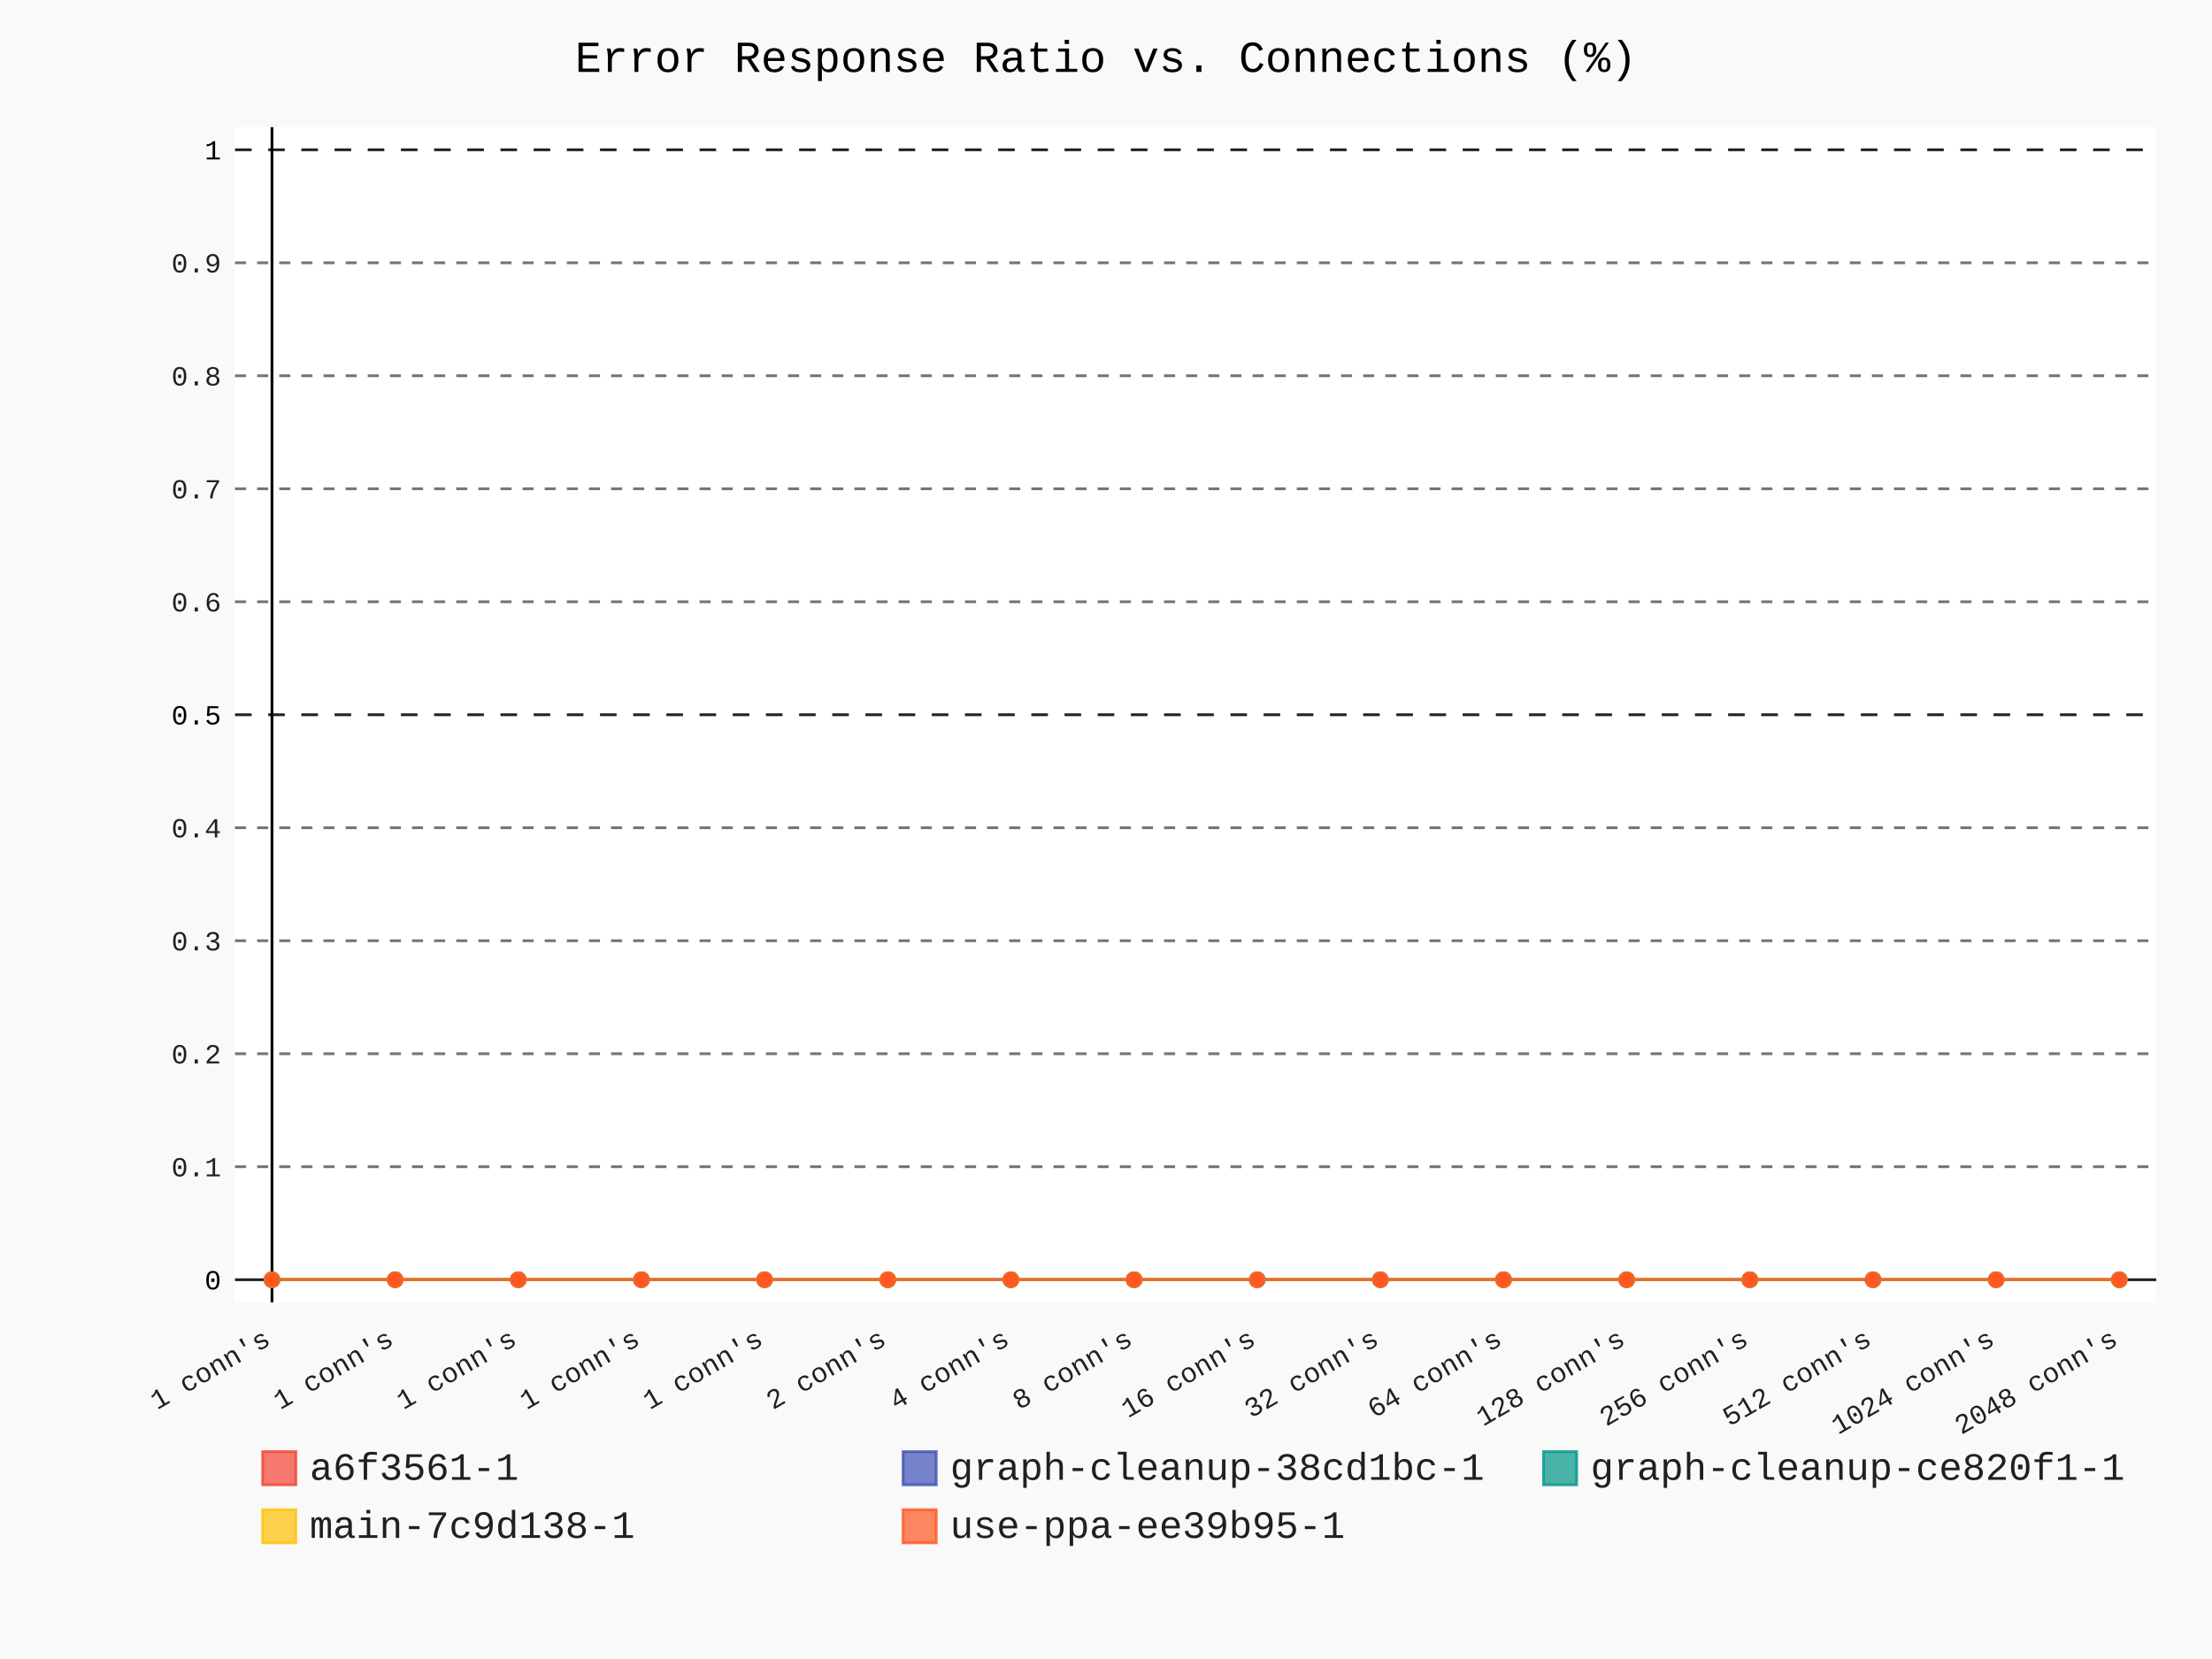
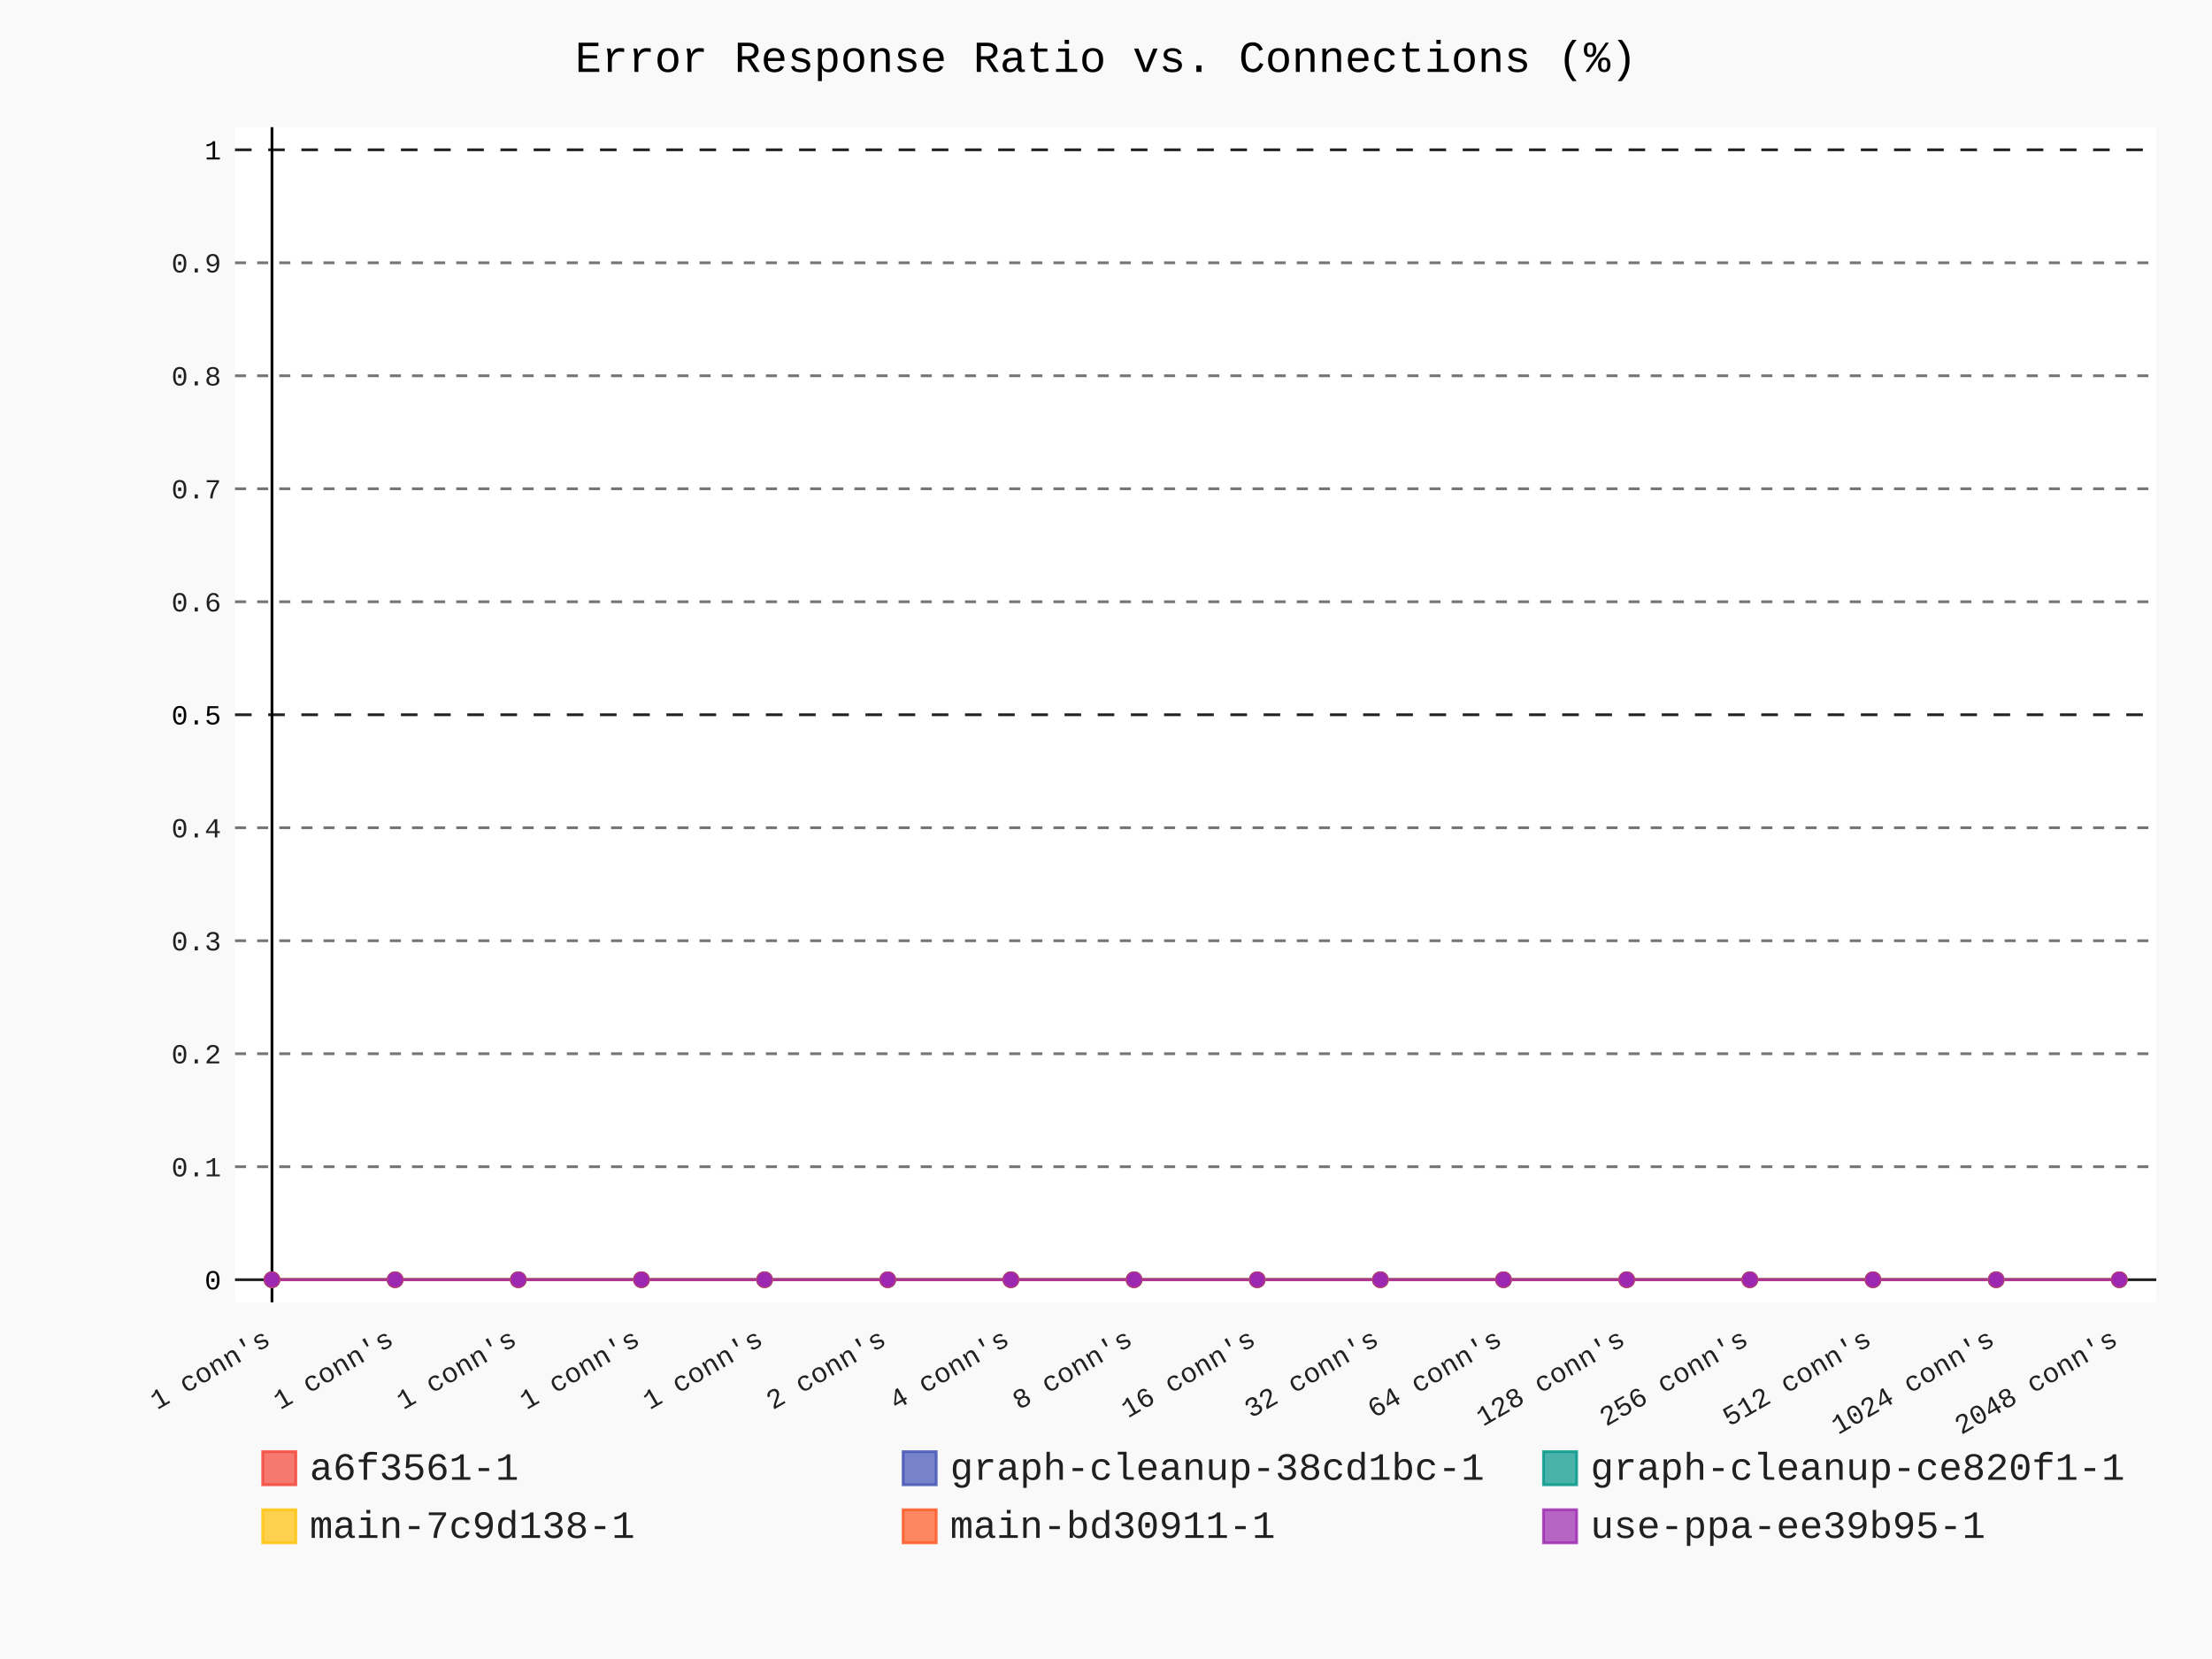
- <svg xmlns="http://www.w3.org/2000/svg" id="chart-0acc16f1-f25a-42e2-8c86-a834b4775a4c" class="pygal-chart" viewBox="0 0 800 600">
+ <svg xmlns="http://www.w3.org/2000/svg" id="chart-560b4130-63dd-4e2c-a34d-e98004ca2167" class="pygal-chart" viewBox="0 0 800 600">
  <defs>
-     <style type="text/css">#chart-0acc16f1-f25a-42e2-8c86-a834b4775a4c{-webkit-user-select:none;-webkit-font-smoothing:antialiased;font-family:Consolas,"Liberation Mono",Menlo,Courier,monospace}#chart-0acc16f1-f25a-42e2-8c86-a834b4775a4c .title{font-family:Consolas,"Liberation Mono",Menlo,Courier,monospace;font-size:16px}#chart-0acc16f1-f25a-42e2-8c86-a834b4775a4c .legends .legend text{font-family:Consolas,"Liberation Mono",Menlo,Courier,monospace;font-size:14px}#chart-0acc16f1-f25a-42e2-8c86-a834b4775a4c .axis text{font-family:Consolas,"Liberation Mono",Menlo,Courier,monospace;font-size:10px}#chart-0acc16f1-f25a-42e2-8c86-a834b4775a4c .axis text.major{font-family:Consolas,"Liberation Mono",Menlo,Courier,monospace;font-size:10px}#chart-0acc16f1-f25a-42e2-8c86-a834b4775a4c .text-overlay text.value{font-family:Consolas,"Liberation Mono",Menlo,Courier,monospace;font-size:16px}#chart-0acc16f1-f25a-42e2-8c86-a834b4775a4c .text-overlay text.label{font-family:Consolas,"Liberation Mono",Menlo,Courier,monospace;font-size:10px}#chart-0acc16f1-f25a-42e2-8c86-a834b4775a4c .tooltip{font-family:Consolas,"Liberation Mono",Menlo,Courier,monospace;font-size:14px}#chart-0acc16f1-f25a-42e2-8c86-a834b4775a4c text.no_data{font-family:Consolas,"Liberation Mono",Menlo,Courier,monospace;font-size:64px}
- #chart-0acc16f1-f25a-42e2-8c86-a834b4775a4c{background-color:rgba(249,249,249,1)}#chart-0acc16f1-f25a-42e2-8c86-a834b4775a4c path,#chart-0acc16f1-f25a-42e2-8c86-a834b4775a4c line,#chart-0acc16f1-f25a-42e2-8c86-a834b4775a4c rect,#chart-0acc16f1-f25a-42e2-8c86-a834b4775a4c circle{-webkit-transition:150ms;-moz-transition:150ms;transition:150ms}#chart-0acc16f1-f25a-42e2-8c86-a834b4775a4c .graph &gt; .background{fill:rgba(249,249,249,1)}#chart-0acc16f1-f25a-42e2-8c86-a834b4775a4c .plot &gt; .background{fill:rgba(255,255,255,1)}#chart-0acc16f1-f25a-42e2-8c86-a834b4775a4c .graph{fill:rgba(0,0,0,.87)}#chart-0acc16f1-f25a-42e2-8c86-a834b4775a4c text.no_data{fill:rgba(0,0,0,1)}#chart-0acc16f1-f25a-42e2-8c86-a834b4775a4c .title{fill:rgba(0,0,0,1)}#chart-0acc16f1-f25a-42e2-8c86-a834b4775a4c .legends .legend text{fill:rgba(0,0,0,.87)}#chart-0acc16f1-f25a-42e2-8c86-a834b4775a4c .legends .legend:hover text{fill:rgba(0,0,0,1)}#chart-0acc16f1-f25a-42e2-8c86-a834b4775a4c .axis .line{stroke:rgba(0,0,0,1)}#chart-0acc16f1-f25a-42e2-8c86-a834b4775a4c .axis .guide.line{stroke:rgba(0,0,0,.54)}#chart-0acc16f1-f25a-42e2-8c86-a834b4775a4c .axis .major.line{stroke:rgba(0,0,0,.87)}#chart-0acc16f1-f25a-42e2-8c86-a834b4775a4c .axis text.major{fill:rgba(0,0,0,1)}#chart-0acc16f1-f25a-42e2-8c86-a834b4775a4c .axis.y .guides:hover .guide.line,#chart-0acc16f1-f25a-42e2-8c86-a834b4775a4c .line-graph .axis.x .guides:hover .guide.line,#chart-0acc16f1-f25a-42e2-8c86-a834b4775a4c .stackedline-graph .axis.x .guides:hover .guide.line,#chart-0acc16f1-f25a-42e2-8c86-a834b4775a4c .xy-graph .axis.x .guides:hover .guide.line{stroke:rgba(0,0,0,1)}#chart-0acc16f1-f25a-42e2-8c86-a834b4775a4c .axis .guides:hover text{fill:rgba(0,0,0,1)}#chart-0acc16f1-f25a-42e2-8c86-a834b4775a4c .reactive{fill-opacity:.7;stroke-opacity:.8}#chart-0acc16f1-f25a-42e2-8c86-a834b4775a4c .ci{stroke:rgba(0,0,0,.87)}#chart-0acc16f1-f25a-42e2-8c86-a834b4775a4c .reactive.active,#chart-0acc16f1-f25a-42e2-8c86-a834b4775a4c .active .reactive{fill-opacity:.8;stroke-opacity:.9;stroke-width:4}#chart-0acc16f1-f25a-42e2-8c86-a834b4775a4c .ci .reactive.active{stroke-width:1.5}#chart-0acc16f1-f25a-42e2-8c86-a834b4775a4c .series text{fill:rgba(0,0,0,1)}#chart-0acc16f1-f25a-42e2-8c86-a834b4775a4c .tooltip rect{fill:rgba(255,255,255,1);stroke:rgba(0,0,0,1);-webkit-transition:opacity 150ms;-moz-transition:opacity 150ms;transition:opacity 150ms}#chart-0acc16f1-f25a-42e2-8c86-a834b4775a4c .tooltip .label{fill:rgba(0,0,0,.87)}#chart-0acc16f1-f25a-42e2-8c86-a834b4775a4c .tooltip .label{fill:rgba(0,0,0,.87)}#chart-0acc16f1-f25a-42e2-8c86-a834b4775a4c .tooltip .legend{font-size:.8em;fill:rgba(0,0,0,.54)}#chart-0acc16f1-f25a-42e2-8c86-a834b4775a4c .tooltip .x_label{font-size:.6em;fill:rgba(0,0,0,1)}#chart-0acc16f1-f25a-42e2-8c86-a834b4775a4c .tooltip .xlink{font-size:.5em;text-decoration:underline}#chart-0acc16f1-f25a-42e2-8c86-a834b4775a4c .tooltip .value{font-size:1.5em}#chart-0acc16f1-f25a-42e2-8c86-a834b4775a4c .bound{font-size:.5em}#chart-0acc16f1-f25a-42e2-8c86-a834b4775a4c .max-value{font-size:.75em;fill:rgba(0,0,0,.54)}#chart-0acc16f1-f25a-42e2-8c86-a834b4775a4c .map-element{fill:rgba(255,255,255,1);stroke:rgba(0,0,0,.54) !important}#chart-0acc16f1-f25a-42e2-8c86-a834b4775a4c .map-element .reactive{fill-opacity:inherit;stroke-opacity:inherit}#chart-0acc16f1-f25a-42e2-8c86-a834b4775a4c .color-0,#chart-0acc16f1-f25a-42e2-8c86-a834b4775a4c .color-0 a:visited{stroke:#F44336;fill:#F44336}#chart-0acc16f1-f25a-42e2-8c86-a834b4775a4c .color-1,#chart-0acc16f1-f25a-42e2-8c86-a834b4775a4c .color-1 a:visited{stroke:#3F51B5;fill:#3F51B5}#chart-0acc16f1-f25a-42e2-8c86-a834b4775a4c .color-2,#chart-0acc16f1-f25a-42e2-8c86-a834b4775a4c .color-2 a:visited{stroke:#009688;fill:#009688}#chart-0acc16f1-f25a-42e2-8c86-a834b4775a4c .color-3,#chart-0acc16f1-f25a-42e2-8c86-a834b4775a4c .color-3 a:visited{stroke:#FFC107;fill:#FFC107}#chart-0acc16f1-f25a-42e2-8c86-a834b4775a4c .color-4,#chart-0acc16f1-f25a-42e2-8c86-a834b4775a4c .color-4 a:visited{stroke:#FF5722;fill:#FF5722}#chart-0acc16f1-f25a-42e2-8c86-a834b4775a4c .text-overlay .color-0 text{fill:black}#chart-0acc16f1-f25a-42e2-8c86-a834b4775a4c .text-overlay .color-1 text{fill:black}#chart-0acc16f1-f25a-42e2-8c86-a834b4775a4c .text-overlay .color-2 text{fill:black}#chart-0acc16f1-f25a-42e2-8c86-a834b4775a4c .text-overlay .color-3 text{fill:black}#chart-0acc16f1-f25a-42e2-8c86-a834b4775a4c .text-overlay .color-4 text{fill:black}
- #chart-0acc16f1-f25a-42e2-8c86-a834b4775a4c text.no_data{text-anchor:middle}#chart-0acc16f1-f25a-42e2-8c86-a834b4775a4c .guide.line{fill:none}#chart-0acc16f1-f25a-42e2-8c86-a834b4775a4c .centered{text-anchor:middle}#chart-0acc16f1-f25a-42e2-8c86-a834b4775a4c .title{text-anchor:middle}#chart-0acc16f1-f25a-42e2-8c86-a834b4775a4c .legends .legend text{fill-opacity:1}#chart-0acc16f1-f25a-42e2-8c86-a834b4775a4c .axis.x text{text-anchor:middle}#chart-0acc16f1-f25a-42e2-8c86-a834b4775a4c .axis.x:not(.web) text[transform]{text-anchor:start}#chart-0acc16f1-f25a-42e2-8c86-a834b4775a4c .axis.x:not(.web) text[transform].backwards{text-anchor:end}#chart-0acc16f1-f25a-42e2-8c86-a834b4775a4c .axis.y text{text-anchor:end}#chart-0acc16f1-f25a-42e2-8c86-a834b4775a4c .axis.y text[transform].backwards{text-anchor:start}#chart-0acc16f1-f25a-42e2-8c86-a834b4775a4c .axis.y2 text{text-anchor:start}#chart-0acc16f1-f25a-42e2-8c86-a834b4775a4c .axis.y2 text[transform].backwards{text-anchor:end}#chart-0acc16f1-f25a-42e2-8c86-a834b4775a4c .axis .guide.line{stroke-dasharray:4,4}#chart-0acc16f1-f25a-42e2-8c86-a834b4775a4c .axis .major.guide.line{stroke-dasharray:6,6}#chart-0acc16f1-f25a-42e2-8c86-a834b4775a4c .horizontal .axis.y .guide.line,#chart-0acc16f1-f25a-42e2-8c86-a834b4775a4c .horizontal .axis.y2 .guide.line,#chart-0acc16f1-f25a-42e2-8c86-a834b4775a4c .vertical .axis.x .guide.line{opacity:0}#chart-0acc16f1-f25a-42e2-8c86-a834b4775a4c .horizontal .axis.always_show .guide.line,#chart-0acc16f1-f25a-42e2-8c86-a834b4775a4c .vertical .axis.always_show .guide.line{opacity:1 !important}#chart-0acc16f1-f25a-42e2-8c86-a834b4775a4c .axis.y .guides:hover .guide.line,#chart-0acc16f1-f25a-42e2-8c86-a834b4775a4c .axis.y2 .guides:hover .guide.line,#chart-0acc16f1-f25a-42e2-8c86-a834b4775a4c .axis.x .guides:hover .guide.line{opacity:1}#chart-0acc16f1-f25a-42e2-8c86-a834b4775a4c .axis .guides:hover text{opacity:1}#chart-0acc16f1-f25a-42e2-8c86-a834b4775a4c .nofill{fill:none}#chart-0acc16f1-f25a-42e2-8c86-a834b4775a4c .subtle-fill{fill-opacity:.2}#chart-0acc16f1-f25a-42e2-8c86-a834b4775a4c .dot{stroke-width:1px;fill-opacity:1}#chart-0acc16f1-f25a-42e2-8c86-a834b4775a4c .dot.active{stroke-width:5px}#chart-0acc16f1-f25a-42e2-8c86-a834b4775a4c .dot.negative{fill:transparent}#chart-0acc16f1-f25a-42e2-8c86-a834b4775a4c text,#chart-0acc16f1-f25a-42e2-8c86-a834b4775a4c tspan{stroke:none !important}#chart-0acc16f1-f25a-42e2-8c86-a834b4775a4c .series text.active{opacity:1}#chart-0acc16f1-f25a-42e2-8c86-a834b4775a4c .tooltip rect{fill-opacity:.95;stroke-width:.5}#chart-0acc16f1-f25a-42e2-8c86-a834b4775a4c .tooltip text{fill-opacity:1}#chart-0acc16f1-f25a-42e2-8c86-a834b4775a4c .showable{visibility:hidden}#chart-0acc16f1-f25a-42e2-8c86-a834b4775a4c .showable.shown{visibility:visible}#chart-0acc16f1-f25a-42e2-8c86-a834b4775a4c .gauge-background{fill:rgba(229,229,229,1);stroke:none}#chart-0acc16f1-f25a-42e2-8c86-a834b4775a4c .bg-lines{stroke:rgba(249,249,249,1);stroke-width:2px}</style>
+     <style type="text/css">#chart-560b4130-63dd-4e2c-a34d-e98004ca2167{-webkit-user-select:none;-webkit-font-smoothing:antialiased;font-family:Consolas,"Liberation Mono",Menlo,Courier,monospace}#chart-560b4130-63dd-4e2c-a34d-e98004ca2167 .title{font-family:Consolas,"Liberation Mono",Menlo,Courier,monospace;font-size:16px}#chart-560b4130-63dd-4e2c-a34d-e98004ca2167 .legends .legend text{font-family:Consolas,"Liberation Mono",Menlo,Courier,monospace;font-size:14px}#chart-560b4130-63dd-4e2c-a34d-e98004ca2167 .axis text{font-family:Consolas,"Liberation Mono",Menlo,Courier,monospace;font-size:10px}#chart-560b4130-63dd-4e2c-a34d-e98004ca2167 .axis text.major{font-family:Consolas,"Liberation Mono",Menlo,Courier,monospace;font-size:10px}#chart-560b4130-63dd-4e2c-a34d-e98004ca2167 .text-overlay text.value{font-family:Consolas,"Liberation Mono",Menlo,Courier,monospace;font-size:16px}#chart-560b4130-63dd-4e2c-a34d-e98004ca2167 .text-overlay text.label{font-family:Consolas,"Liberation Mono",Menlo,Courier,monospace;font-size:10px}#chart-560b4130-63dd-4e2c-a34d-e98004ca2167 .tooltip{font-family:Consolas,"Liberation Mono",Menlo,Courier,monospace;font-size:14px}#chart-560b4130-63dd-4e2c-a34d-e98004ca2167 text.no_data{font-family:Consolas,"Liberation Mono",Menlo,Courier,monospace;font-size:64px}
+ #chart-560b4130-63dd-4e2c-a34d-e98004ca2167{background-color:rgba(249,249,249,1)}#chart-560b4130-63dd-4e2c-a34d-e98004ca2167 path,#chart-560b4130-63dd-4e2c-a34d-e98004ca2167 line,#chart-560b4130-63dd-4e2c-a34d-e98004ca2167 rect,#chart-560b4130-63dd-4e2c-a34d-e98004ca2167 circle{-webkit-transition:150ms;-moz-transition:150ms;transition:150ms}#chart-560b4130-63dd-4e2c-a34d-e98004ca2167 .graph &gt; .background{fill:rgba(249,249,249,1)}#chart-560b4130-63dd-4e2c-a34d-e98004ca2167 .plot &gt; .background{fill:rgba(255,255,255,1)}#chart-560b4130-63dd-4e2c-a34d-e98004ca2167 .graph{fill:rgba(0,0,0,.87)}#chart-560b4130-63dd-4e2c-a34d-e98004ca2167 text.no_data{fill:rgba(0,0,0,1)}#chart-560b4130-63dd-4e2c-a34d-e98004ca2167 .title{fill:rgba(0,0,0,1)}#chart-560b4130-63dd-4e2c-a34d-e98004ca2167 .legends .legend text{fill:rgba(0,0,0,.87)}#chart-560b4130-63dd-4e2c-a34d-e98004ca2167 .legends .legend:hover text{fill:rgba(0,0,0,1)}#chart-560b4130-63dd-4e2c-a34d-e98004ca2167 .axis .line{stroke:rgba(0,0,0,1)}#chart-560b4130-63dd-4e2c-a34d-e98004ca2167 .axis .guide.line{stroke:rgba(0,0,0,.54)}#chart-560b4130-63dd-4e2c-a34d-e98004ca2167 .axis .major.line{stroke:rgba(0,0,0,.87)}#chart-560b4130-63dd-4e2c-a34d-e98004ca2167 .axis text.major{fill:rgba(0,0,0,1)}#chart-560b4130-63dd-4e2c-a34d-e98004ca2167 .axis.y .guides:hover .guide.line,#chart-560b4130-63dd-4e2c-a34d-e98004ca2167 .line-graph .axis.x .guides:hover .guide.line,#chart-560b4130-63dd-4e2c-a34d-e98004ca2167 .stackedline-graph .axis.x .guides:hover .guide.line,#chart-560b4130-63dd-4e2c-a34d-e98004ca2167 .xy-graph .axis.x .guides:hover .guide.line{stroke:rgba(0,0,0,1)}#chart-560b4130-63dd-4e2c-a34d-e98004ca2167 .axis .guides:hover text{fill:rgba(0,0,0,1)}#chart-560b4130-63dd-4e2c-a34d-e98004ca2167 .reactive{fill-opacity:.7;stroke-opacity:.8}#chart-560b4130-63dd-4e2c-a34d-e98004ca2167 .ci{stroke:rgba(0,0,0,.87)}#chart-560b4130-63dd-4e2c-a34d-e98004ca2167 .reactive.active,#chart-560b4130-63dd-4e2c-a34d-e98004ca2167 .active .reactive{fill-opacity:.8;stroke-opacity:.9;stroke-width:4}#chart-560b4130-63dd-4e2c-a34d-e98004ca2167 .ci .reactive.active{stroke-width:1.5}#chart-560b4130-63dd-4e2c-a34d-e98004ca2167 .series text{fill:rgba(0,0,0,1)}#chart-560b4130-63dd-4e2c-a34d-e98004ca2167 .tooltip rect{fill:rgba(255,255,255,1);stroke:rgba(0,0,0,1);-webkit-transition:opacity 150ms;-moz-transition:opacity 150ms;transition:opacity 150ms}#chart-560b4130-63dd-4e2c-a34d-e98004ca2167 .tooltip .label{fill:rgba(0,0,0,.87)}#chart-560b4130-63dd-4e2c-a34d-e98004ca2167 .tooltip .label{fill:rgba(0,0,0,.87)}#chart-560b4130-63dd-4e2c-a34d-e98004ca2167 .tooltip .legend{font-size:.8em;fill:rgba(0,0,0,.54)}#chart-560b4130-63dd-4e2c-a34d-e98004ca2167 .tooltip .x_label{font-size:.6em;fill:rgba(0,0,0,1)}#chart-560b4130-63dd-4e2c-a34d-e98004ca2167 .tooltip .xlink{font-size:.5em;text-decoration:underline}#chart-560b4130-63dd-4e2c-a34d-e98004ca2167 .tooltip .value{font-size:1.5em}#chart-560b4130-63dd-4e2c-a34d-e98004ca2167 .bound{font-size:.5em}#chart-560b4130-63dd-4e2c-a34d-e98004ca2167 .max-value{font-size:.75em;fill:rgba(0,0,0,.54)}#chart-560b4130-63dd-4e2c-a34d-e98004ca2167 .map-element{fill:rgba(255,255,255,1);stroke:rgba(0,0,0,.54) !important}#chart-560b4130-63dd-4e2c-a34d-e98004ca2167 .map-element .reactive{fill-opacity:inherit;stroke-opacity:inherit}#chart-560b4130-63dd-4e2c-a34d-e98004ca2167 .color-0,#chart-560b4130-63dd-4e2c-a34d-e98004ca2167 .color-0 a:visited{stroke:#F44336;fill:#F44336}#chart-560b4130-63dd-4e2c-a34d-e98004ca2167 .color-1,#chart-560b4130-63dd-4e2c-a34d-e98004ca2167 .color-1 a:visited{stroke:#3F51B5;fill:#3F51B5}#chart-560b4130-63dd-4e2c-a34d-e98004ca2167 .color-2,#chart-560b4130-63dd-4e2c-a34d-e98004ca2167 .color-2 a:visited{stroke:#009688;fill:#009688}#chart-560b4130-63dd-4e2c-a34d-e98004ca2167 .color-3,#chart-560b4130-63dd-4e2c-a34d-e98004ca2167 .color-3 a:visited{stroke:#FFC107;fill:#FFC107}#chart-560b4130-63dd-4e2c-a34d-e98004ca2167 .color-4,#chart-560b4130-63dd-4e2c-a34d-e98004ca2167 .color-4 a:visited{stroke:#FF5722;fill:#FF5722}#chart-560b4130-63dd-4e2c-a34d-e98004ca2167 .color-5,#chart-560b4130-63dd-4e2c-a34d-e98004ca2167 .color-5 a:visited{stroke:#9C27B0;fill:#9C27B0}#chart-560b4130-63dd-4e2c-a34d-e98004ca2167 .text-overlay .color-0 text{fill:black}#chart-560b4130-63dd-4e2c-a34d-e98004ca2167 .text-overlay .color-1 text{fill:black}#chart-560b4130-63dd-4e2c-a34d-e98004ca2167 .text-overlay .color-2 text{fill:black}#chart-560b4130-63dd-4e2c-a34d-e98004ca2167 .text-overlay .color-3 text{fill:black}#chart-560b4130-63dd-4e2c-a34d-e98004ca2167 .text-overlay .color-4 text{fill:black}#chart-560b4130-63dd-4e2c-a34d-e98004ca2167 .text-overlay .color-5 text{fill:black}
+ #chart-560b4130-63dd-4e2c-a34d-e98004ca2167 text.no_data{text-anchor:middle}#chart-560b4130-63dd-4e2c-a34d-e98004ca2167 .guide.line{fill:none}#chart-560b4130-63dd-4e2c-a34d-e98004ca2167 .centered{text-anchor:middle}#chart-560b4130-63dd-4e2c-a34d-e98004ca2167 .title{text-anchor:middle}#chart-560b4130-63dd-4e2c-a34d-e98004ca2167 .legends .legend text{fill-opacity:1}#chart-560b4130-63dd-4e2c-a34d-e98004ca2167 .axis.x text{text-anchor:middle}#chart-560b4130-63dd-4e2c-a34d-e98004ca2167 .axis.x:not(.web) text[transform]{text-anchor:start}#chart-560b4130-63dd-4e2c-a34d-e98004ca2167 .axis.x:not(.web) text[transform].backwards{text-anchor:end}#chart-560b4130-63dd-4e2c-a34d-e98004ca2167 .axis.y text{text-anchor:end}#chart-560b4130-63dd-4e2c-a34d-e98004ca2167 .axis.y text[transform].backwards{text-anchor:start}#chart-560b4130-63dd-4e2c-a34d-e98004ca2167 .axis.y2 text{text-anchor:start}#chart-560b4130-63dd-4e2c-a34d-e98004ca2167 .axis.y2 text[transform].backwards{text-anchor:end}#chart-560b4130-63dd-4e2c-a34d-e98004ca2167 .axis .guide.line{stroke-dasharray:4,4}#chart-560b4130-63dd-4e2c-a34d-e98004ca2167 .axis .major.guide.line{stroke-dasharray:6,6}#chart-560b4130-63dd-4e2c-a34d-e98004ca2167 .horizontal .axis.y .guide.line,#chart-560b4130-63dd-4e2c-a34d-e98004ca2167 .horizontal .axis.y2 .guide.line,#chart-560b4130-63dd-4e2c-a34d-e98004ca2167 .vertical .axis.x .guide.line{opacity:0}#chart-560b4130-63dd-4e2c-a34d-e98004ca2167 .horizontal .axis.always_show .guide.line,#chart-560b4130-63dd-4e2c-a34d-e98004ca2167 .vertical .axis.always_show .guide.line{opacity:1 !important}#chart-560b4130-63dd-4e2c-a34d-e98004ca2167 .axis.y .guides:hover .guide.line,#chart-560b4130-63dd-4e2c-a34d-e98004ca2167 .axis.y2 .guides:hover .guide.line,#chart-560b4130-63dd-4e2c-a34d-e98004ca2167 .axis.x .guides:hover .guide.line{opacity:1}#chart-560b4130-63dd-4e2c-a34d-e98004ca2167 .axis .guides:hover text{opacity:1}#chart-560b4130-63dd-4e2c-a34d-e98004ca2167 .nofill{fill:none}#chart-560b4130-63dd-4e2c-a34d-e98004ca2167 .subtle-fill{fill-opacity:.2}#chart-560b4130-63dd-4e2c-a34d-e98004ca2167 .dot{stroke-width:1px;fill-opacity:1}#chart-560b4130-63dd-4e2c-a34d-e98004ca2167 .dot.active{stroke-width:5px}#chart-560b4130-63dd-4e2c-a34d-e98004ca2167 .dot.negative{fill:transparent}#chart-560b4130-63dd-4e2c-a34d-e98004ca2167 text,#chart-560b4130-63dd-4e2c-a34d-e98004ca2167 tspan{stroke:none !important}#chart-560b4130-63dd-4e2c-a34d-e98004ca2167 .series text.active{opacity:1}#chart-560b4130-63dd-4e2c-a34d-e98004ca2167 .tooltip rect{fill-opacity:.95;stroke-width:.5}#chart-560b4130-63dd-4e2c-a34d-e98004ca2167 .tooltip text{fill-opacity:1}#chart-560b4130-63dd-4e2c-a34d-e98004ca2167 .showable{visibility:hidden}#chart-560b4130-63dd-4e2c-a34d-e98004ca2167 .showable.shown{visibility:visible}#chart-560b4130-63dd-4e2c-a34d-e98004ca2167 .gauge-background{fill:rgba(229,229,229,1);stroke:none}#chart-560b4130-63dd-4e2c-a34d-e98004ca2167 .bg-lines{stroke:rgba(249,249,249,1);stroke-width:2px}</style>
  </defs>
  <g class="graph line-graph vertical">
    <rect x="0" y="0" width="800" height="600" class="background" />
    <g transform="translate(85, 46)" class="plot">
      <rect x="0" y="0" width="694.842" height="425.0" class="background" />
      <g class="axis y always_show">
        <g class="guides">
          <path d="M0 416.827 h694.842" class="axis major line" />
          <text x="-5" y="420.327" class="major">0</text>
        </g>
        <g class="guides">
          <path d="M0 375.962 h694.842" class="guide line" />
          <text x="-5" y="379.462" class="">0.1</text>
        </g>
        <g class="guides">
          <path d="M0 335.096 h694.842" class="guide line" />
          <text x="-5" y="338.596" class="">0.2</text>
        </g>
        <g class="guides">
          <path d="M0 294.231 h694.842" class="guide line" />
          <text x="-5" y="297.731" class="">0.3</text>
        </g>
        <g class="guides">
          <path d="M0 253.365 h694.842" class="guide line" />
          <text x="-5" y="256.865" class="">0.4</text>
        </g>
        <g class="guides">
          <path d="M0 212.5 h694.842" class="major guide line" />
          <text x="-5" y="216.0" class="major">0.5</text>
        </g>
        <g class="guides">
          <path d="M0 171.635 h694.842" class="guide line" />
          <text x="-5" y="175.135" class="">0.6</text>
        </g>
        <g class="guides">
          <path d="M0 130.769 h694.842" class="guide line" />
          <text x="-5" y="134.269" class="">0.7</text>
        </g>
        <g class="guides">
          <path d="M0 89.904 h694.842" class="guide line" />
          <text x="-5" y="93.404" class="">0.8</text>
        </g>
        <g class="guides">
          <path d="M0 49.038 h694.842" class="guide line" />
          <text x="-5" y="52.538" class="">0.9</text>
        </g>
        <g class="guides">
          <path d="M0 8.173 h694.842" class="major guide line" />
          <text x="-5" y="11.673" class="major">1</text>
        </g>
      </g>
      <g class="axis x">
        <g class="guides">
          <path d="M13.362 0 v425" class="line" />
          <text x="13.362" y="440.0" class="backwards" transform="rotate(330 13.36235 440)">1 conn's</text>
        </g>
        <g class="guides">
          <path d="M57.904 0 v425" class="guide line" />
          <text x="57.904" y="440.0" class="backwards" transform="rotate(330 57.90353 440)">1 conn's</text>
        </g>
        <g class="guides">
          <path d="M102.445 0 v425" class="guide line" />
          <text x="102.445" y="440.0" class="backwards" transform="rotate(330 102.4447 440)">1 conn's</text>
        </g>
        <g class="guides">
          <path d="M146.986 0 v425" class="guide line" />
          <text x="146.986" y="440.0" class="backwards" transform="rotate(330 146.9859 440)">1 conn's</text>
        </g>
        <g class="guides">
          <path d="M191.527 0 v425" class="guide line" />
          <text x="191.527" y="440.0" class="backwards" transform="rotate(330 191.5271 440)">1 conn's</text>
        </g>
        <g class="guides">
          <path d="M236.068 0 v425" class="guide line" />
          <text x="236.068" y="440.0" class="backwards" transform="rotate(330 236.0682 440)">2 conn's</text>
        </g>
        <g class="guides">
          <path d="M280.609 0 v425" class="guide line" />
          <text x="280.609" y="440.0" class="backwards" transform="rotate(330 280.6094 440)">4 conn's</text>
        </g>
        <g class="guides">
          <path d="M325.151 0 v425" class="guide line" />
          <text x="325.151" y="440.0" class="backwards" transform="rotate(330 325.1506 440)">8 conn's</text>
        </g>
        <g class="guides">
          <path d="M369.692 0 v425" class="guide line" />
          <text x="369.692" y="440.0" class="backwards" transform="rotate(330 369.6917 440)">16 conn's</text>
        </g>
        <g class="guides">
          <path d="M414.233 0 v425" class="guide line" />
          <text x="414.233" y="440.0" class="backwards" transform="rotate(330 414.2329 440)">32 conn's</text>
        </g>
        <g class="guides">
          <path d="M458.774 0 v425" class="guide line" />
          <text x="458.774" y="440.0" class="backwards" transform="rotate(330 458.7741 440)">64 conn's</text>
        </g>
        <g class="guides">
          <path d="M503.315 0 v425" class="guide line" />
          <text x="503.315" y="440.0" class="backwards" transform="rotate(330 503.3153 440)">128 conn's</text>
        </g>
        <g class="guides">
          <path d="M547.856 0 v425" class="guide line" />
          <text x="547.856" y="440.0" class="backwards" transform="rotate(330 547.8564 440)">256 conn's</text>
        </g>
        <g class="guides">
          <path d="M592.398 0 v425" class="guide line" />
          <text x="592.398" y="440.0" class="backwards" transform="rotate(330 592.3976 440)">512 conn's</text>
        </g>
        <g class="guides">
          <path d="M636.939 0 v425" class="guide line" />
          <text x="636.939" y="440.0" class="backwards" transform="rotate(330 636.9388 440)">1024 conn's</text>
        </g>
        <g class="guides">
          <path d="M681.48 0 v425" class="guide line" />
          <text x="681.48" y="440.0" class="backwards" transform="rotate(330 681.48 440)">2048 conn's</text>
        </g>
      </g>
      <g class="series serie-0 color-0">
        <path d="M13.362 416.827 L57.904 416.827 102.445 416.827 146.986 416.827 191.527 416.827 236.068 416.827 280.609 416.827 325.151 416.827 369.692 416.827 414.233 416.827 458.774 416.827 503.315 416.827 547.856 416.827 592.398 416.827 636.939 416.827 681.48 416.827" class="line reactive nofill" />
      </g>
      <g class="series serie-1 color-1">
        <path d="M13.362 416.827 L57.904 416.827 102.445 416.827 146.986 416.827 191.527 416.827 236.068 416.827 280.609 416.827 325.151 416.827 369.692 416.827 414.233 416.827 458.774 416.827 503.315 416.827 547.856 416.827 592.398 416.827 636.939 416.827 681.48 416.827" class="line reactive nofill" />
      </g>
      <g class="series serie-2 color-2">
        <path d="M13.362 416.827 L57.904 416.827 102.445 416.827 146.986 416.827 191.527 416.827 236.068 416.827 280.609 416.827 325.151 416.827 369.692 416.827 414.233 416.827 458.774 416.827 503.315 416.827 547.856 416.827 592.398 416.827 636.939 416.827 681.48 416.827" class="line reactive nofill" />
      </g>
      <g class="series serie-3 color-3">
        <path d="M13.362 416.827 L57.904 416.827 102.445 416.827 146.986 416.827 191.527 416.827 236.068 416.827 280.609 416.827 325.151 416.827 369.692 416.827 414.233 416.827 458.774 416.827 503.315 416.827 547.856 416.827 592.398 416.827 636.939 416.827 681.48 416.827" class="line reactive nofill" />
      </g>
      <g class="series serie-4 color-4">
        <path d="M13.362 416.827 L57.904 416.827 102.445 416.827 146.986 416.827 191.527 416.827 236.068 416.827 280.609 416.827 325.151 416.827 369.692 416.827 414.233 416.827 458.774 416.827 503.315 416.827 547.856 416.827 592.398 416.827 636.939 416.827 681.48 416.827" class="line reactive nofill" />
      </g>
+       <g class="series serie-5 color-5">
+         <path d="M13.362 416.827 L57.904 416.827 102.445 416.827 146.986 416.827 191.527 416.827 236.068 416.827 280.609 416.827 325.151 416.827 369.692 416.827 414.233 416.827 458.774 416.827 503.315 416.827 547.856 416.827 592.398 416.827 636.939 416.827 681.48 416.827" class="line reactive nofill" />
+       </g>
    </g>
    <g class="titles">
      <text x="400.0" y="26" class="title plot_title">Error Response Ratio vs. Connections (%)</text>
    </g>
    <g transform="translate(85, 46)" class="plot overlay">
      <g class="series serie-0 color-0">
        <g class="dots">
          <circle cx="13.362" cy="416.827" r="2.5" class="dot reactive tooltip-trigger" />
        </g>
        <g class="dots">
          <circle cx="57.904" cy="416.827" r="2.5" class="dot reactive tooltip-trigger" />
        </g>
        <g class="dots">
          <circle cx="102.445" cy="416.827" r="2.5" class="dot reactive tooltip-trigger" />
        </g>
        <g class="dots">
          <circle cx="146.986" cy="416.827" r="2.5" class="dot reactive tooltip-trigger" />
        </g>
        <g class="dots">
          <circle cx="191.527" cy="416.827" r="2.5" class="dot reactive tooltip-trigger" />
        </g>
        <g class="dots">
          <circle cx="236.068" cy="416.827" r="2.5" class="dot reactive tooltip-trigger" />
        </g>
        <g class="dots">
          <circle cx="280.609" cy="416.827" r="2.5" class="dot reactive tooltip-trigger" />
        </g>
        <g class="dots">
          <circle cx="325.151" cy="416.827" r="2.5" class="dot reactive tooltip-trigger" />
        </g>
        <g class="dots">
          <circle cx="369.692" cy="416.827" r="2.5" class="dot reactive tooltip-trigger" />
        </g>
        <g class="dots">
          <circle cx="414.233" cy="416.827" r="2.5" class="dot reactive tooltip-trigger" />
        </g>
        <g class="dots">
          <circle cx="458.774" cy="416.827" r="2.5" class="dot reactive tooltip-trigger" />
        </g>
        <g class="dots">
          <circle cx="503.315" cy="416.827" r="2.5" class="dot reactive tooltip-trigger" />
        </g>
        <g class="dots">
          <circle cx="547.856" cy="416.827" r="2.5" class="dot reactive tooltip-trigger" />
        </g>
        <g class="dots">
          <circle cx="592.398" cy="416.827" r="2.5" class="dot reactive tooltip-trigger" />
        </g>
        <g class="dots">
          <circle cx="636.939" cy="416.827" r="2.5" class="dot reactive tooltip-trigger" />
        </g>
        <g class="dots">
          <circle cx="681.48" cy="416.827" r="2.5" class="dot reactive tooltip-trigger" />
        </g>
      </g>
      <g class="series serie-1 color-1">
        <g class="dots">
          <circle cx="13.362" cy="416.827" r="2.5" class="dot reactive tooltip-trigger" />
        </g>
        <g class="dots">
          <circle cx="57.904" cy="416.827" r="2.5" class="dot reactive tooltip-trigger" />
        </g>
        <g class="dots">
          <circle cx="102.445" cy="416.827" r="2.5" class="dot reactive tooltip-trigger" />
        </g>
        <g class="dots">
          <circle cx="146.986" cy="416.827" r="2.5" class="dot reactive tooltip-trigger" />
        </g>
        <g class="dots">
          <circle cx="191.527" cy="416.827" r="2.5" class="dot reactive tooltip-trigger" />
        </g>
        <g class="dots">
          <circle cx="236.068" cy="416.827" r="2.5" class="dot reactive tooltip-trigger" />
        </g>
        <g class="dots">
          <circle cx="280.609" cy="416.827" r="2.5" class="dot reactive tooltip-trigger" />
        </g>
        <g class="dots">
          <circle cx="325.151" cy="416.827" r="2.5" class="dot reactive tooltip-trigger" />
        </g>
        <g class="dots">
          <circle cx="369.692" cy="416.827" r="2.5" class="dot reactive tooltip-trigger" />
        </g>
        <g class="dots">
          <circle cx="414.233" cy="416.827" r="2.5" class="dot reactive tooltip-trigger" />
        </g>
        <g class="dots">
          <circle cx="458.774" cy="416.827" r="2.5" class="dot reactive tooltip-trigger" />
        </g>
        <g class="dots">
          <circle cx="503.315" cy="416.827" r="2.5" class="dot reactive tooltip-trigger" />
        </g>
        <g class="dots">
          <circle cx="547.856" cy="416.827" r="2.5" class="dot reactive tooltip-trigger" />
        </g>
        <g class="dots">
          <circle cx="592.398" cy="416.827" r="2.5" class="dot reactive tooltip-trigger" />
        </g>
        <g class="dots">
          <circle cx="636.939" cy="416.827" r="2.5" class="dot reactive tooltip-trigger" />
        </g>
        <g class="dots">
          <circle cx="681.48" cy="416.827" r="2.5" class="dot reactive tooltip-trigger" />
        </g>
      </g>
      <g class="series serie-2 color-2">
        <g class="dots">
          <circle cx="13.362" cy="416.827" r="2.5" class="dot reactive tooltip-trigger" />
        </g>
        <g class="dots">
          <circle cx="57.904" cy="416.827" r="2.5" class="dot reactive tooltip-trigger" />
        </g>
        <g class="dots">
          <circle cx="102.445" cy="416.827" r="2.5" class="dot reactive tooltip-trigger" />
        </g>
        <g class="dots">
          <circle cx="146.986" cy="416.827" r="2.5" class="dot reactive tooltip-trigger" />
        </g>
        <g class="dots">
          <circle cx="191.527" cy="416.827" r="2.5" class="dot reactive tooltip-trigger" />
        </g>
        <g class="dots">
          <circle cx="236.068" cy="416.827" r="2.5" class="dot reactive tooltip-trigger" />
        </g>
        <g class="dots">
          <circle cx="280.609" cy="416.827" r="2.5" class="dot reactive tooltip-trigger" />
        </g>
        <g class="dots">
          <circle cx="325.151" cy="416.827" r="2.5" class="dot reactive tooltip-trigger" />
        </g>
        <g class="dots">
          <circle cx="369.692" cy="416.827" r="2.5" class="dot reactive tooltip-trigger" />
        </g>
        <g class="dots">
          <circle cx="414.233" cy="416.827" r="2.5" class="dot reactive tooltip-trigger" />
        </g>
        <g class="dots">
          <circle cx="458.774" cy="416.827" r="2.5" class="dot reactive tooltip-trigger" />
        </g>
        <g class="dots">
          <circle cx="503.315" cy="416.827" r="2.5" class="dot reactive tooltip-trigger" />
        </g>
        <g class="dots">
          <circle cx="547.856" cy="416.827" r="2.5" class="dot reactive tooltip-trigger" />
        </g>
        <g class="dots">
          <circle cx="592.398" cy="416.827" r="2.5" class="dot reactive tooltip-trigger" />
        </g>
        <g class="dots">
          <circle cx="636.939" cy="416.827" r="2.5" class="dot reactive tooltip-trigger" />
        </g>
        <g class="dots">
          <circle cx="681.48" cy="416.827" r="2.5" class="dot reactive tooltip-trigger" />
        </g>
      </g>
      <g class="series serie-3 color-3">
        <g class="dots">
          <circle cx="13.362" cy="416.827" r="2.5" class="dot reactive tooltip-trigger" />
        </g>
        <g class="dots">
          <circle cx="57.904" cy="416.827" r="2.5" class="dot reactive tooltip-trigger" />
        </g>
        <g class="dots">
          <circle cx="102.445" cy="416.827" r="2.5" class="dot reactive tooltip-trigger" />
        </g>
        <g class="dots">
          <circle cx="146.986" cy="416.827" r="2.5" class="dot reactive tooltip-trigger" />
        </g>
        <g class="dots">
          <circle cx="191.527" cy="416.827" r="2.5" class="dot reactive tooltip-trigger" />
        </g>
        <g class="dots">
          <circle cx="236.068" cy="416.827" r="2.5" class="dot reactive tooltip-trigger" />
        </g>
        <g class="dots">
          <circle cx="280.609" cy="416.827" r="2.5" class="dot reactive tooltip-trigger" />
        </g>
        <g class="dots">
          <circle cx="325.151" cy="416.827" r="2.5" class="dot reactive tooltip-trigger" />
        </g>
        <g class="dots">
          <circle cx="369.692" cy="416.827" r="2.5" class="dot reactive tooltip-trigger" />
        </g>
        <g class="dots">
          <circle cx="414.233" cy="416.827" r="2.5" class="dot reactive tooltip-trigger" />
        </g>
        <g class="dots">
          <circle cx="458.774" cy="416.827" r="2.5" class="dot reactive tooltip-trigger" />
        </g>
        <g class="dots">
          <circle cx="503.315" cy="416.827" r="2.5" class="dot reactive tooltip-trigger" />
        </g>
        <g class="dots">
          <circle cx="547.856" cy="416.827" r="2.5" class="dot reactive tooltip-trigger" />
        </g>
        <g class="dots">
          <circle cx="592.398" cy="416.827" r="2.5" class="dot reactive tooltip-trigger" />
        </g>
        <g class="dots">
          <circle cx="636.939" cy="416.827" r="2.5" class="dot reactive tooltip-trigger" />
        </g>
        <g class="dots">
          <circle cx="681.48" cy="416.827" r="2.5" class="dot reactive tooltip-trigger" />
        </g>
      </g>
      <g class="series serie-4 color-4">
+         <g class="dots">
+           <circle cx="13.362" cy="416.827" r="2.5" class="dot reactive tooltip-trigger" />
+         </g>
+         <g class="dots">
+           <circle cx="57.904" cy="416.827" r="2.5" class="dot reactive tooltip-trigger" />
+         </g>
+         <g class="dots">
+           <circle cx="102.445" cy="416.827" r="2.5" class="dot reactive tooltip-trigger" />
+         </g>
+         <g class="dots">
+           <circle cx="146.986" cy="416.827" r="2.5" class="dot reactive tooltip-trigger" />
+         </g>
+         <g class="dots">
+           <circle cx="191.527" cy="416.827" r="2.5" class="dot reactive tooltip-trigger" />
+         </g>
+         <g class="dots">
+           <circle cx="236.068" cy="416.827" r="2.5" class="dot reactive tooltip-trigger" />
+         </g>
+         <g class="dots">
+           <circle cx="280.609" cy="416.827" r="2.5" class="dot reactive tooltip-trigger" />
+         </g>
+         <g class="dots">
+           <circle cx="325.151" cy="416.827" r="2.5" class="dot reactive tooltip-trigger" />
+         </g>
+         <g class="dots">
+           <circle cx="369.692" cy="416.827" r="2.5" class="dot reactive tooltip-trigger" />
+         </g>
+         <g class="dots">
+           <circle cx="414.233" cy="416.827" r="2.5" class="dot reactive tooltip-trigger" />
+         </g>
+         <g class="dots">
+           <circle cx="458.774" cy="416.827" r="2.5" class="dot reactive tooltip-trigger" />
+         </g>
+         <g class="dots">
+           <circle cx="503.315" cy="416.827" r="2.5" class="dot reactive tooltip-trigger" />
+         </g>
+         <g class="dots">
+           <circle cx="547.856" cy="416.827" r="2.5" class="dot reactive tooltip-trigger" />
+         </g>
+         <g class="dots">
+           <circle cx="592.398" cy="416.827" r="2.5" class="dot reactive tooltip-trigger" />
+         </g>
+         <g class="dots">
+           <circle cx="636.939" cy="416.827" r="2.5" class="dot reactive tooltip-trigger" />
+         </g>
+         <g class="dots">
+           <circle cx="681.48" cy="416.827" r="2.5" class="dot reactive tooltip-trigger" />
+         </g>
+       </g>
+       <g class="series serie-5 color-5">
        <g class="dots">
          <circle cx="13.362" cy="416.827" r="2.5" class="dot reactive tooltip-trigger" />
        </g>
        <g class="dots">
          <circle cx="57.904" cy="416.827" r="2.5" class="dot reactive tooltip-trigger" />
        </g>
        <g class="dots">
          <circle cx="102.445" cy="416.827" r="2.5" class="dot reactive tooltip-trigger" />
        </g>
        <g class="dots">
          <circle cx="146.986" cy="416.827" r="2.5" class="dot reactive tooltip-trigger" />
        </g>
        <g class="dots">
          <circle cx="191.527" cy="416.827" r="2.5" class="dot reactive tooltip-trigger" />
        </g>
        <g class="dots">
          <circle cx="236.068" cy="416.827" r="2.5" class="dot reactive tooltip-trigger" />
        </g>
        <g class="dots">
          <circle cx="280.609" cy="416.827" r="2.5" class="dot reactive tooltip-trigger" />
        </g>
        <g class="dots">
          <circle cx="325.151" cy="416.827" r="2.5" class="dot reactive tooltip-trigger" />
        </g>
        <g class="dots">
          <circle cx="369.692" cy="416.827" r="2.5" class="dot reactive tooltip-trigger" />
        </g>
        <g class="dots">
          <circle cx="414.233" cy="416.827" r="2.5" class="dot reactive tooltip-trigger" />
        </g>
        <g class="dots">
          <circle cx="458.774" cy="416.827" r="2.5" class="dot reactive tooltip-trigger" />
        </g>
        <g class="dots">
          <circle cx="503.315" cy="416.827" r="2.5" class="dot reactive tooltip-trigger" />
        </g>
        <g class="dots">
          <circle cx="547.856" cy="416.827" r="2.5" class="dot reactive tooltip-trigger" />
        </g>
        <g class="dots">
          <circle cx="592.398" cy="416.827" r="2.5" class="dot reactive tooltip-trigger" />
        </g>
        <g class="dots">
          <circle cx="636.939" cy="416.827" r="2.5" class="dot reactive tooltip-trigger" />
        </g>
        <g class="dots">
          <circle cx="681.48" cy="416.827" r="2.5" class="dot reactive tooltip-trigger" />
        </g>
      </g>
    </g>
    <g transform="translate(85, 46)" class="plot text-overlay">
      <g class="series serie-0 color-0" />
      <g class="series serie-1 color-1" />
      <g class="series serie-2 color-2" />
      <g class="series serie-3 color-3" />
      <g class="series serie-4 color-4" />
+       <g class="series serie-5 color-5" />
    </g>
    <g transform="translate(85, 46)" class="plot tooltip-overlay">
      <g transform="translate(0 0)" style="opacity: 0" class="tooltip">
        <rect rx="0" ry="0" width="0" height="0" class="tooltip-box" />
        <g class="text" />
      </g>
    </g>
    <g transform="translate(95, 524)" class="legends">
      <g id="activate-serie-0" class="legend reactive activate-serie">
        <rect x="0.0" y="1.0" width="12" height="12" class="color-0 reactive" />
        <text x="17.0" y="11.2">a6f3561-1</text>
      </g>
      <g id="activate-serie-1" class="legend reactive activate-serie">
        <rect x="231.614" y="1.0" width="12" height="12" class="color-1 reactive" />
        <text x="248.614" y="11.2">graph-cleanup-38cd1bc-1</text>
      </g>
      <g id="activate-serie-2" class="legend reactive activate-serie">
        <rect x="463.228" y="1.0" width="12" height="12" class="color-2 reactive" />
        <text x="480.228" y="11.2">graph-cleanup-ce820f1-1</text>
      </g>
      <g id="activate-serie-3" class="legend reactive activate-serie">
        <rect x="0.0" y="22.0" width="12" height="12" class="color-3 reactive" />
        <text x="17.0" y="32.2">main-7c9d138-1</text>
      </g>
      <g id="activate-serie-4" class="legend reactive activate-serie">
        <rect x="231.614" y="22.0" width="12" height="12" class="color-4 reactive" />
-         <text x="248.614" y="32.2">use-ppa-ee39b95-1</text>
+         <text x="248.614" y="32.2">main-bd30911-1</text>
+       </g>
+       <g id="activate-serie-5" class="legend reactive activate-serie">
+         <rect x="463.228" y="22.0" width="12" height="12" class="color-5 reactive" />
+         <text x="480.228" y="32.2">use-ppa-ee39b95-1</text>
      </g>
    </g>
  </g>
</svg>
